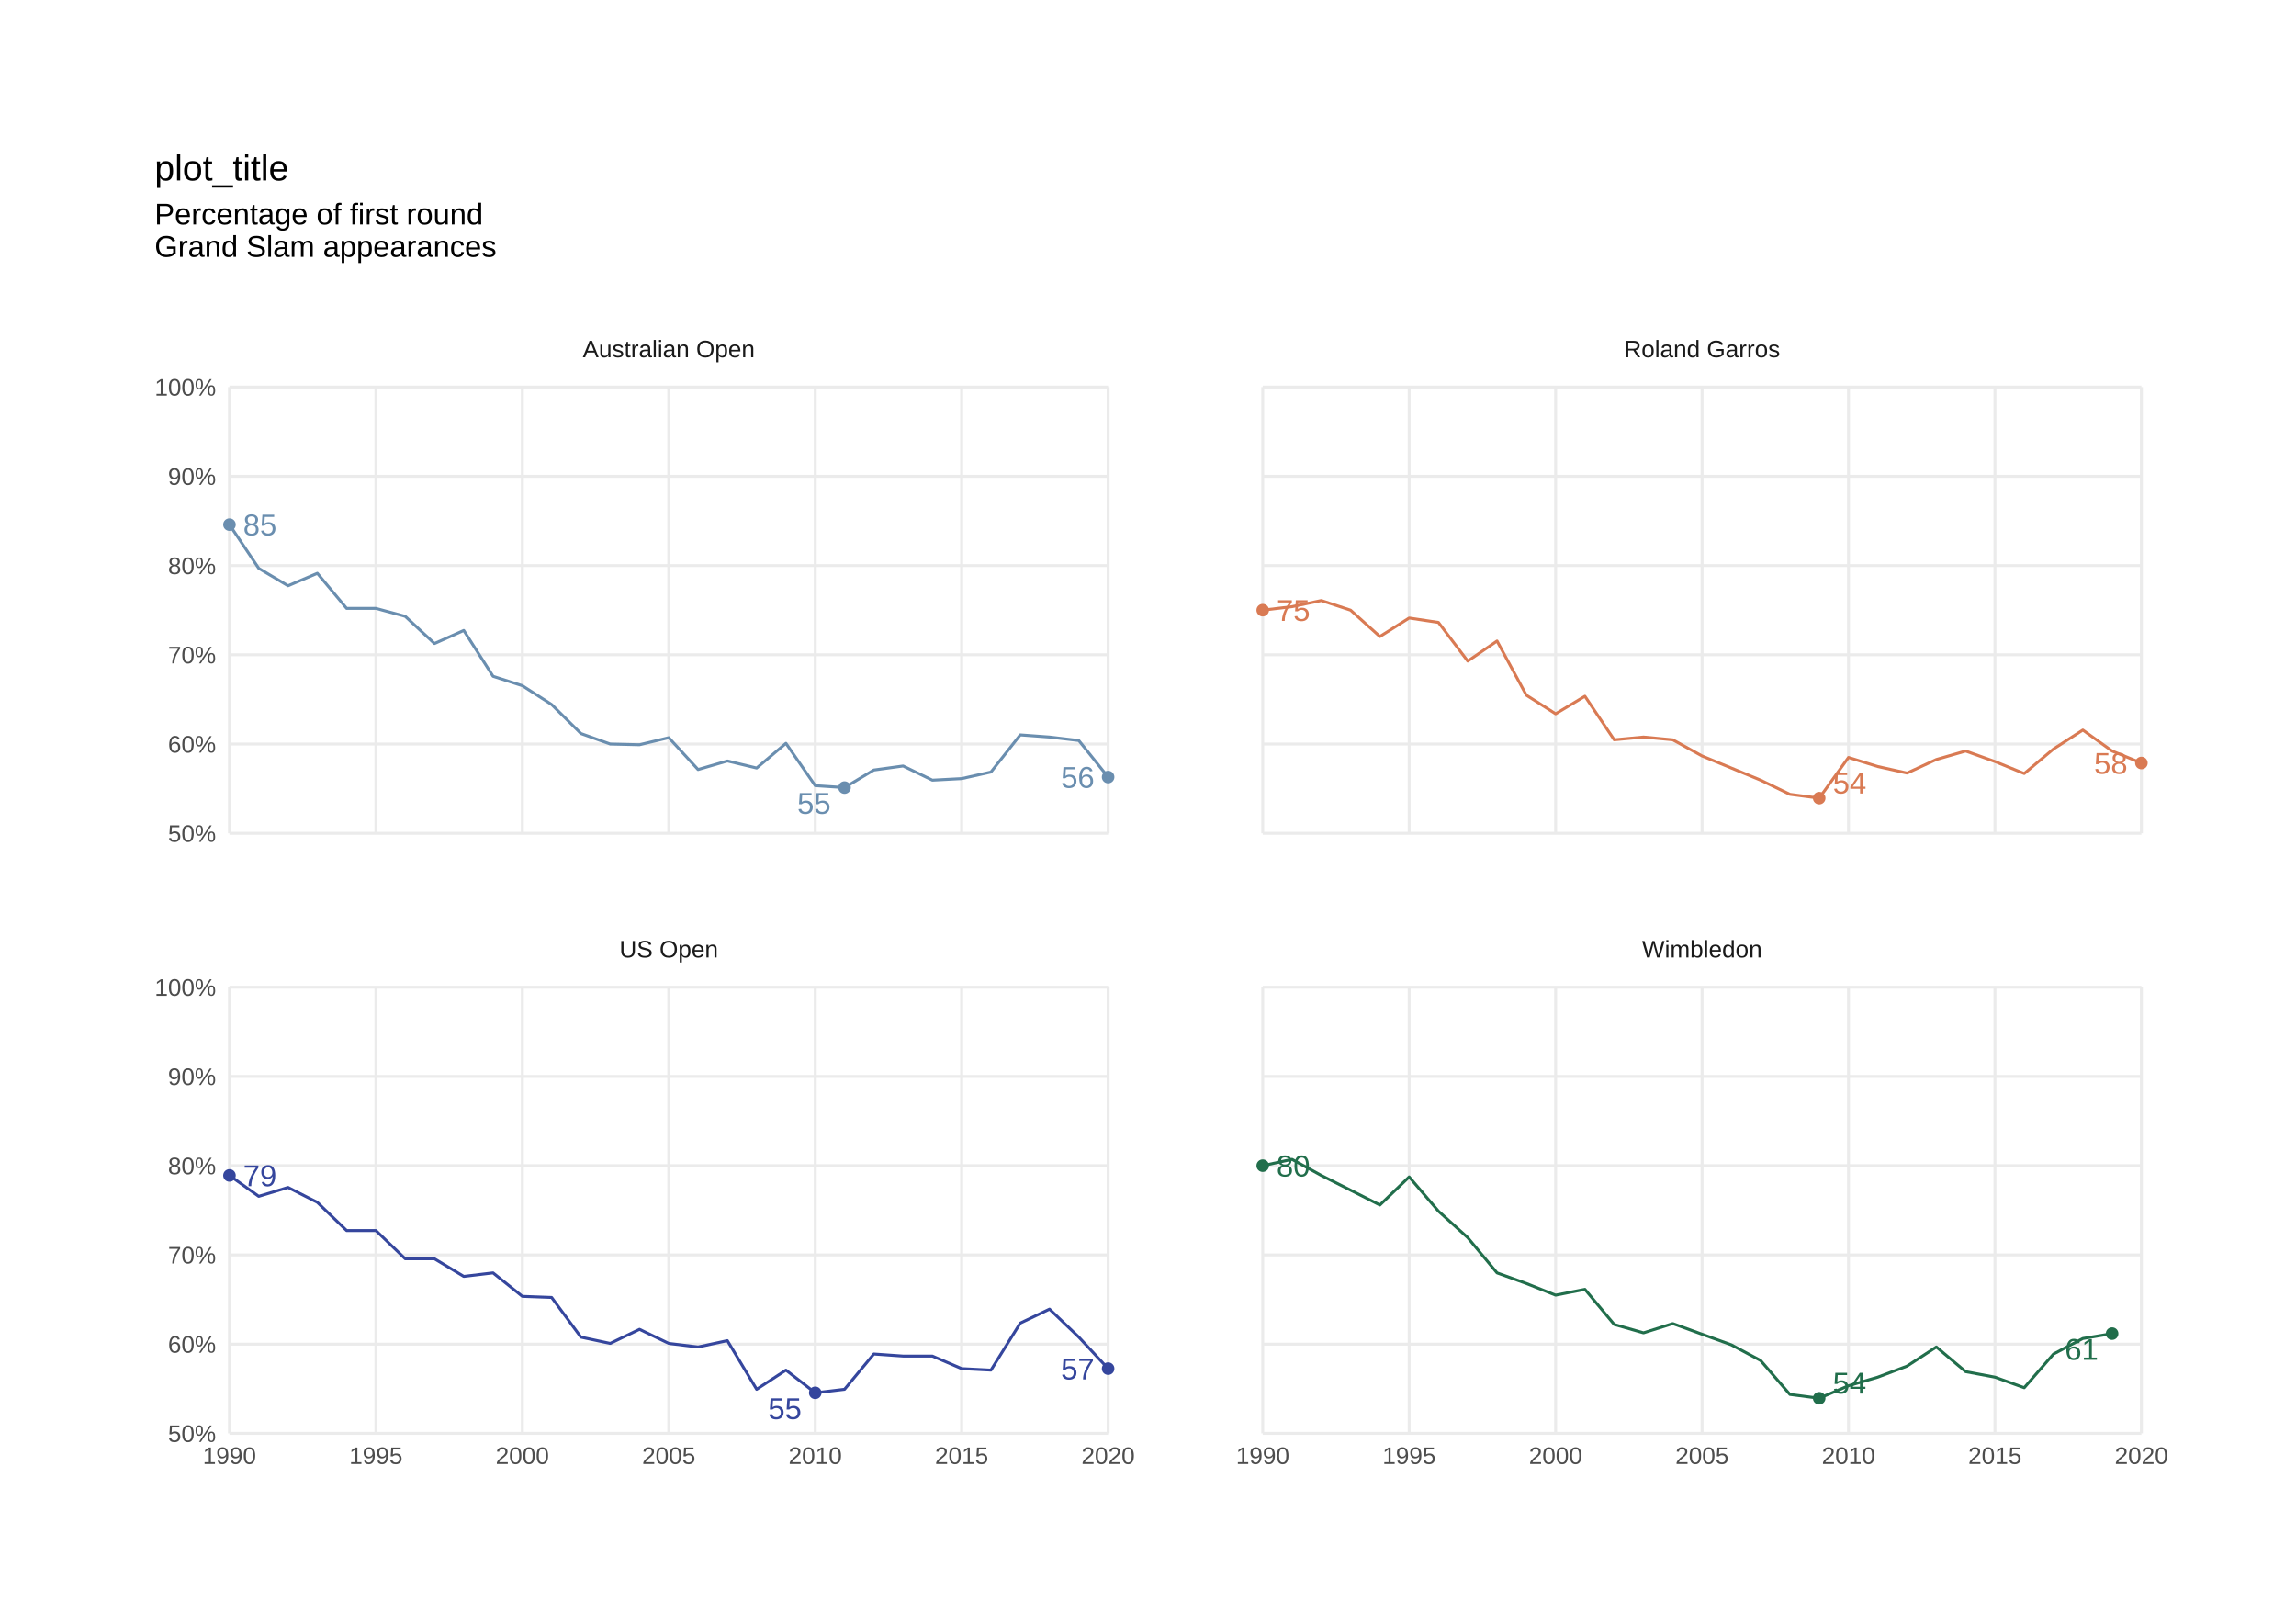
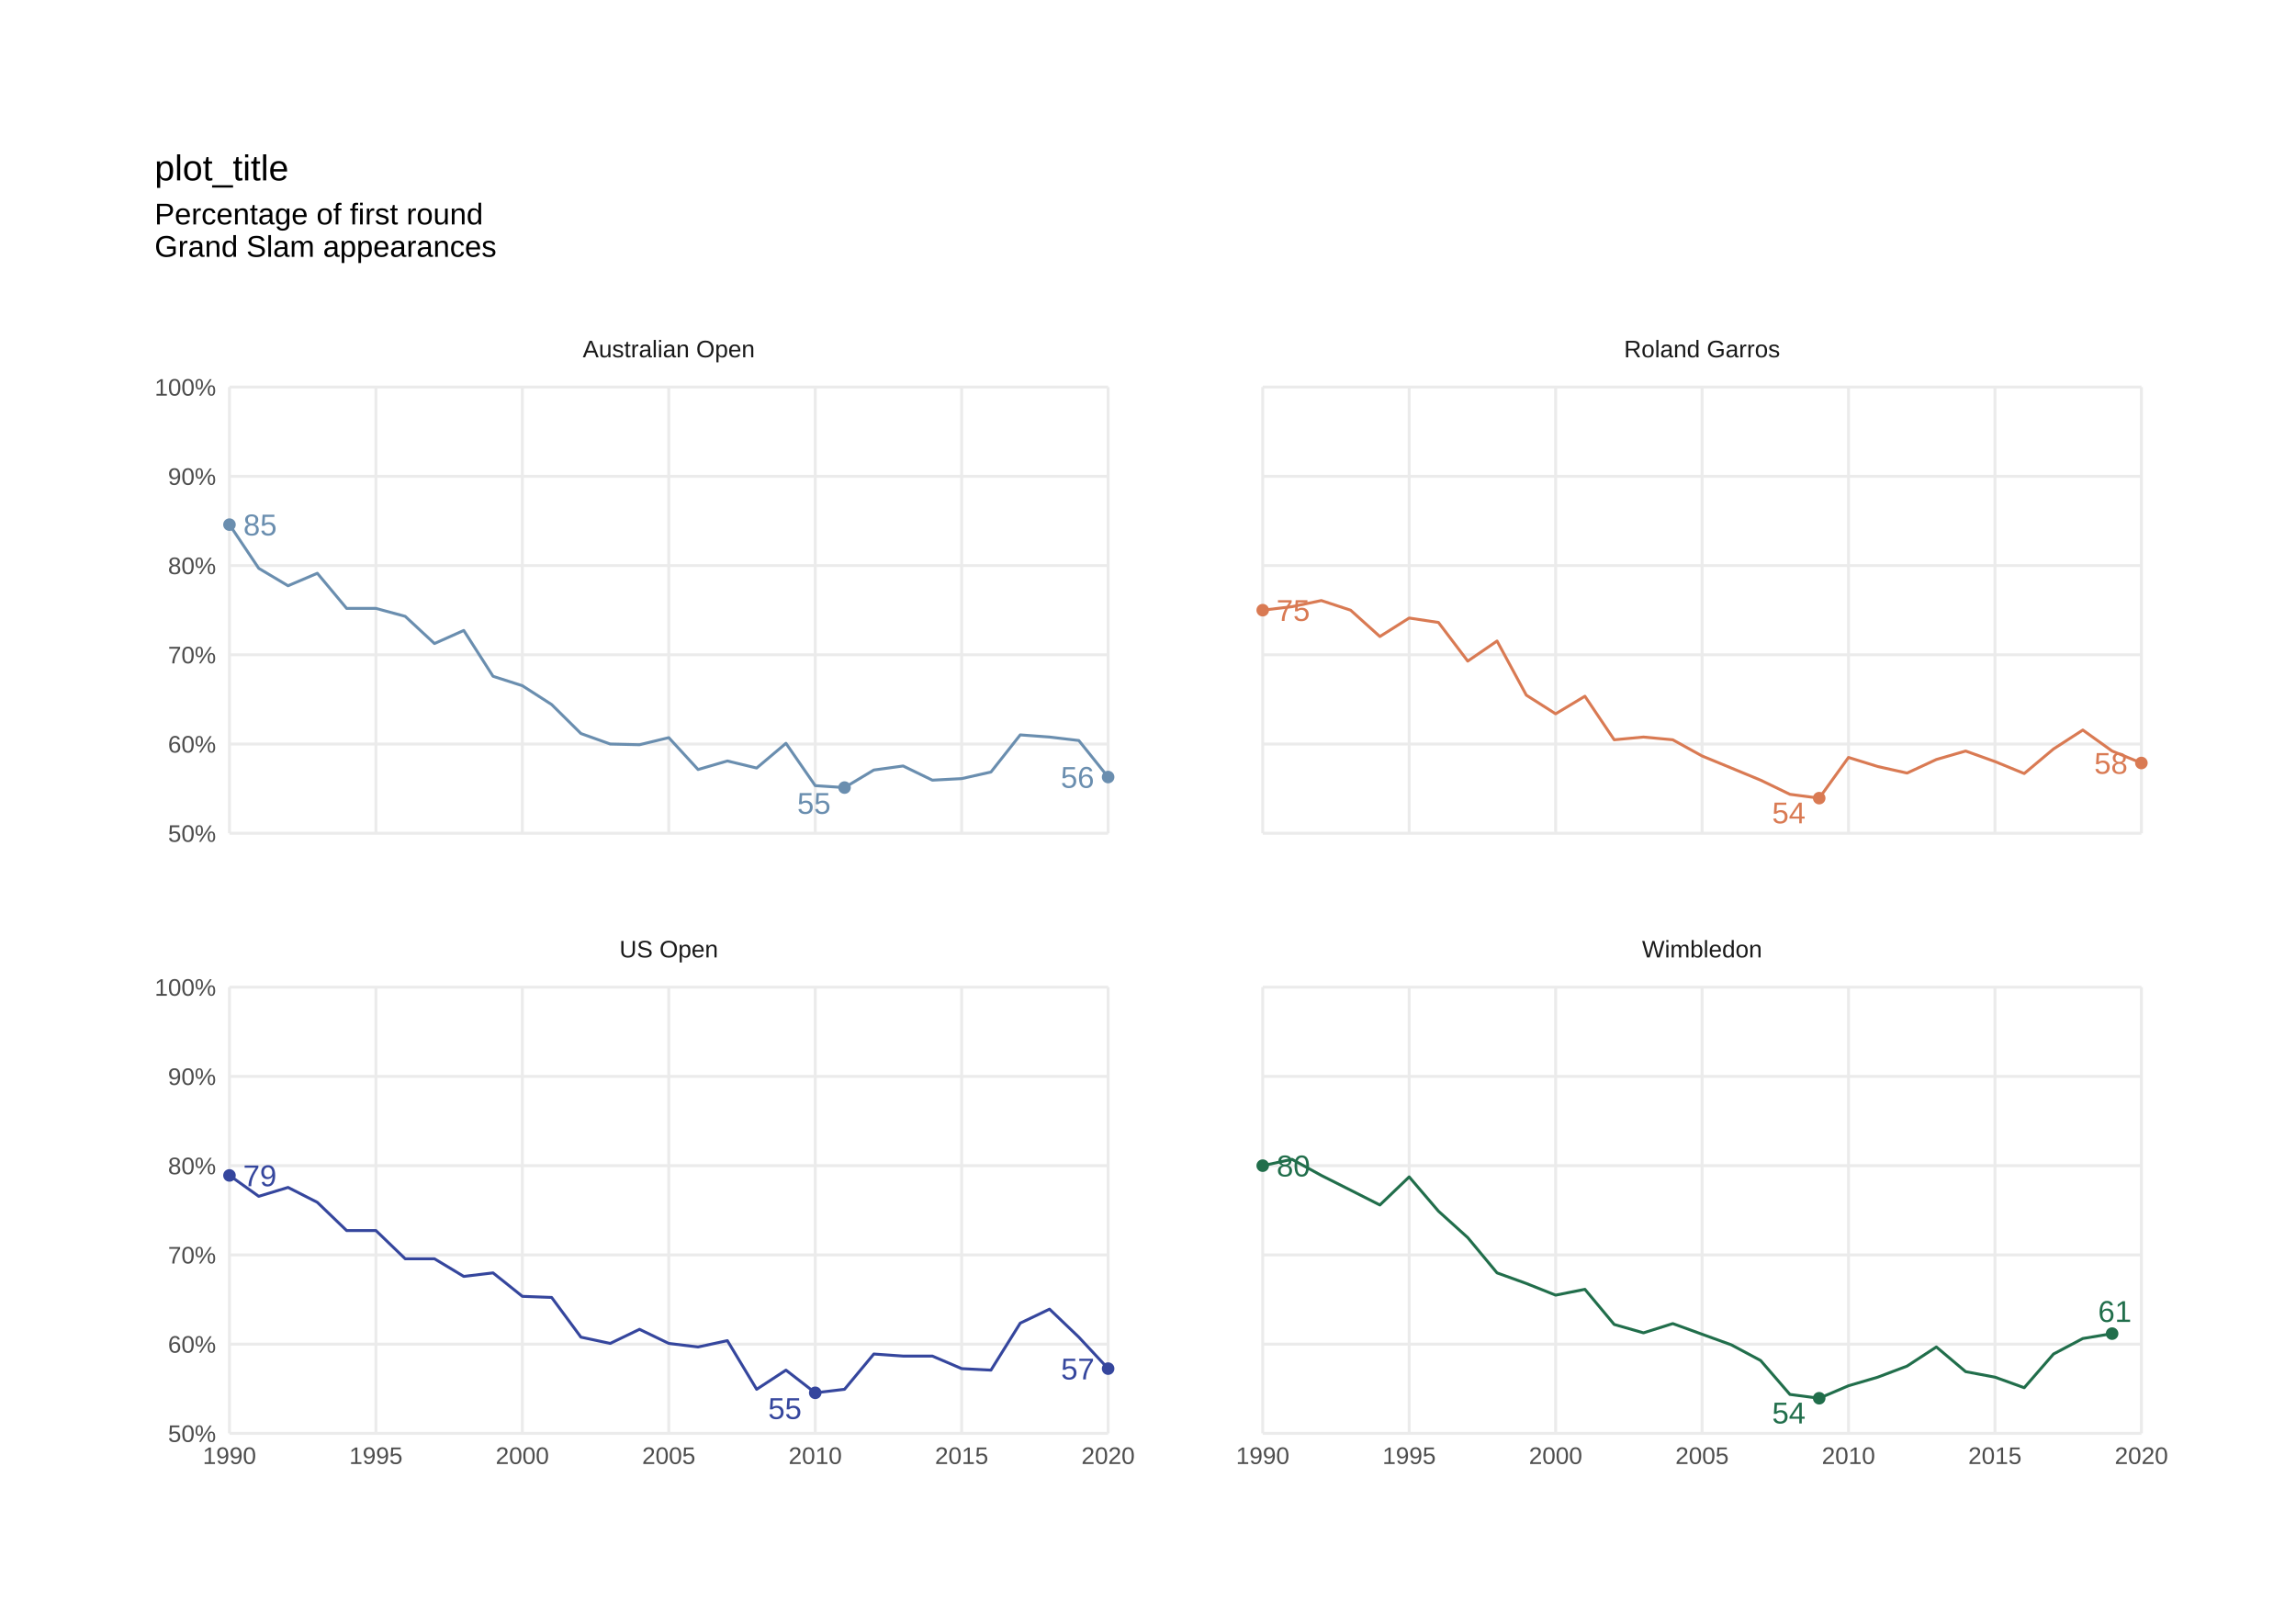
<svg xmlns="http://www.w3.org/2000/svg" class="svglite" width="841.89pt" height="595.28pt" viewBox="0 0 841.89 595.28">
  <defs>
    <style type="text/css">
    .svglite line, .svglite polyline, .svglite polygon, .svglite path, .svglite rect, .svglite circle {
      fill: none;
      stroke: #000000;
      stroke-linecap: round;
      stroke-linejoin: round;
      stroke-miterlimit: 10.00;
    }
    .svglite text {
      white-space: pre;
    }
  </style>
  </defs>
  <rect width="100%" height="100%" style="stroke: none; fill: none;" />
  <defs>
    <clipPath id="cpMC4wMHw4NDEuODl8MC4wMHw1OTUuMjg=">
      <rect x="0.00" y="0.00" width="841.89" height="595.28" />
    </clipPath>
  </defs>
  <g clip-path="url(#cpMC4wMHw4NDEuODl8MC4wMHw1OTUuMjg=)">
    <polyline points="84.14,305.49 406.32,305.49 " style="stroke-width: 1.07; stroke: #EBEBEB; stroke-linecap: butt;" />
    <polyline points="84.14,272.77 406.32,272.77 " style="stroke-width: 1.07; stroke: #EBEBEB; stroke-linecap: butt;" />
    <polyline points="84.14,240.05 406.32,240.05 " style="stroke-width: 1.07; stroke: #EBEBEB; stroke-linecap: butt;" />
    <polyline points="84.14,207.34 406.32,207.34 " style="stroke-width: 1.07; stroke: #EBEBEB; stroke-linecap: butt;" />
    <polyline points="84.14,174.62 406.32,174.62 " style="stroke-width: 1.07; stroke: #EBEBEB; stroke-linecap: butt;" />
    <polyline points="84.14,141.90 406.32,141.90 " style="stroke-width: 1.07; stroke: #EBEBEB; stroke-linecap: butt;" />
    <polyline points="84.14,305.49 84.14,141.90 " style="stroke-width: 1.07; stroke: #EBEBEB; stroke-linecap: butt;" />
    <polyline points="137.84,305.49 137.84,141.90 " style="stroke-width: 1.07; stroke: #EBEBEB; stroke-linecap: butt;" />
    <polyline points="191.53,305.49 191.53,141.90 " style="stroke-width: 1.07; stroke: #EBEBEB; stroke-linecap: butt;" />
    <polyline points="245.23,305.49 245.23,141.90 " style="stroke-width: 1.07; stroke: #EBEBEB; stroke-linecap: butt;" />
    <polyline points="298.93,305.49 298.93,141.90 " style="stroke-width: 1.07; stroke: #EBEBEB; stroke-linecap: butt;" />
    <polyline points="352.62,305.49 352.62,141.90 " style="stroke-width: 1.07; stroke: #EBEBEB; stroke-linecap: butt;" />
    <polyline points="406.32,305.49 406.32,141.90 " style="stroke-width: 1.07; stroke: #EBEBEB; stroke-linecap: butt;" />
    <polyline points="84.14,192.34 94.88,208.36 105.62,214.75 116.36,210.17 127.10,223.05 137.84,223.05 148.58,225.96 159.31,235.93 170.05,231.13 180.79,247.94 191.53,251.39 202.27,258.29 213.01,268.92 223.75,272.77 234.49,273.03 245.23,270.44 255.97,282.12 266.71,278.98 277.45,281.57 288.19,272.51 298.93,288.03 309.67,288.74 320.41,282.30 331.15,280.82 341.88,286.02 352.62,285.45 363.36,283.04 374.10,269.42 384.84,270.21 395.58,271.49 406.32,284.88 " style="stroke-width: 1.07; stroke: #6A8EAF; stroke-linecap: butt;" />
    <circle cx="84.14" cy="192.34" r="1.95" style="stroke-width: 0.71; stroke: #6A8EAF; fill: #6A8EAF;" />
    <circle cx="309.67" cy="288.74" r="1.95" style="stroke-width: 0.71; stroke: #6A8EAF; fill: #6A8EAF;" />
    <circle cx="406.32" cy="284.88" r="1.95" style="stroke-width: 0.71; stroke: #6A8EAF; fill: #6A8EAF;" />
-     <text x="95.30" y="196.28" text-anchor="middle" style="font-size: 11.04px;fill: #6A8EAF; font-family: &quot;Arial&quot;;" textLength="12.27px" lengthAdjust="spacingAndGlyphs">85</text>
-     <text x="298.48" y="298.35" text-anchor="middle" style="font-size: 11.04px;fill: #6A8EAF; font-family: &quot;Arial&quot;;" textLength="12.27px" lengthAdjust="spacingAndGlyphs">55</text>
-     <text x="395.16" y="288.83" text-anchor="middle" style="font-size: 11.04px;fill: #6A8EAF; font-family: &quot;Arial&quot;;" textLength="12.27px" lengthAdjust="spacingAndGlyphs">56</text>
+     <text x="95.37" y="196.29" text-anchor="middle" style="font-size: 11.04px;fill: #6A8EAF; font-family: &quot;Arial&quot;;" textLength="12.27px" lengthAdjust="spacingAndGlyphs">85</text>
+     <text x="298.46" y="298.36" text-anchor="middle" style="font-size: 11.04px;fill: #6A8EAF; font-family: &quot;Arial&quot;;" textLength="12.27px" lengthAdjust="spacingAndGlyphs">55</text>
+     <text x="395.09" y="288.83" text-anchor="middle" style="font-size: 11.04px;fill: #6A8EAF; font-family: &quot;Arial&quot;;" textLength="12.27px" lengthAdjust="spacingAndGlyphs">56</text>
    <polyline points="84.14,525.50 406.32,525.50 " style="stroke-width: 1.07; stroke: #EBEBEB; stroke-linecap: butt;" />
    <polyline points="84.14,492.78 406.32,492.78 " style="stroke-width: 1.07; stroke: #EBEBEB; stroke-linecap: butt;" />
    <polyline points="84.14,460.07 406.32,460.07 " style="stroke-width: 1.07; stroke: #EBEBEB; stroke-linecap: butt;" />
    <polyline points="84.14,427.35 406.32,427.35 " style="stroke-width: 1.07; stroke: #EBEBEB; stroke-linecap: butt;" />
    <polyline points="84.14,394.63 406.32,394.63 " style="stroke-width: 1.07; stroke: #EBEBEB; stroke-linecap: butt;" />
    <polyline points="84.14,361.91 406.32,361.91 " style="stroke-width: 1.07; stroke: #EBEBEB; stroke-linecap: butt;" />
    <polyline points="84.14,525.50 84.14,361.91 " style="stroke-width: 1.07; stroke: #EBEBEB; stroke-linecap: butt;" />
    <polyline points="137.84,525.50 137.84,361.91 " style="stroke-width: 1.07; stroke: #EBEBEB; stroke-linecap: butt;" />
    <polyline points="191.53,525.50 191.53,361.91 " style="stroke-width: 1.07; stroke: #EBEBEB; stroke-linecap: butt;" />
    <polyline points="245.23,525.50 245.23,361.91 " style="stroke-width: 1.07; stroke: #EBEBEB; stroke-linecap: butt;" />
    <polyline points="298.93,525.50 298.93,361.91 " style="stroke-width: 1.07; stroke: #EBEBEB; stroke-linecap: butt;" />
    <polyline points="352.62,525.50 352.62,361.91 " style="stroke-width: 1.07; stroke: #EBEBEB; stroke-linecap: butt;" />
    <polyline points="406.32,525.50 406.32,361.91 " style="stroke-width: 1.07; stroke: #EBEBEB; stroke-linecap: butt;" />
    <polyline points="84.14,430.93 94.88,438.59 105.62,435.33 116.36,440.80 127.10,451.14 137.84,451.14 148.58,461.49 159.31,461.49 170.05,467.95 180.79,466.66 191.53,475.26 202.27,475.66 213.01,490.22 223.75,492.52 234.49,487.35 245.23,492.52 255.97,493.82 266.71,491.50 277.45,509.34 288.19,502.31 298.93,510.63 309.67,509.34 320.41,496.40 331.15,497.16 341.88,497.16 352.62,501.76 363.36,502.31 374.10,485.08 384.84,479.95 395.58,490.22 406.32,501.76 " style="stroke-width: 1.07; stroke: #35469D; stroke-linecap: butt;" />
    <circle cx="84.14" cy="430.93" r="1.95" style="stroke-width: 0.71; stroke: #35469D; fill: #35469D;" />
    <circle cx="298.93" cy="510.63" r="1.95" style="stroke-width: 0.71; stroke: #35469D; fill: #35469D;" />
    <circle cx="406.32" cy="501.76" r="1.95" style="stroke-width: 0.71; stroke: #35469D; fill: #35469D;" />
-     <text x="95.30" y="434.87" text-anchor="middle" style="font-size: 11.04px;fill: #35469D; font-family: &quot;Arial&quot;;" textLength="12.27px" lengthAdjust="spacingAndGlyphs">79</text>
-     <text x="287.78" y="520.26" text-anchor="middle" style="font-size: 11.04px;fill: #35469D; font-family: &quot;Arial&quot;;" textLength="12.27px" lengthAdjust="spacingAndGlyphs">55</text>
-     <text x="395.16" y="505.71" text-anchor="middle" style="font-size: 11.04px;fill: #35469D; font-family: &quot;Arial&quot;;" textLength="12.27px" lengthAdjust="spacingAndGlyphs">57</text>
+     <text x="95.28" y="434.88" text-anchor="middle" style="font-size: 11.04px;fill: #35469D; font-family: &quot;Arial&quot;;" textLength="12.27px" lengthAdjust="spacingAndGlyphs">79</text>
+     <text x="287.79" y="520.21" text-anchor="middle" style="font-size: 11.04px;fill: #35469D; font-family: &quot;Arial&quot;;" textLength="12.27px" lengthAdjust="spacingAndGlyphs">55</text>
+     <text x="395.18" y="505.72" text-anchor="middle" style="font-size: 11.04px;fill: #35469D; font-family: &quot;Arial&quot;;" textLength="12.27px" lengthAdjust="spacingAndGlyphs">57</text>
    <polyline points="463.01,305.49 785.20,305.49 " style="stroke-width: 1.07; stroke: #EBEBEB; stroke-linecap: butt;" />
    <polyline points="463.01,272.77 785.20,272.77 " style="stroke-width: 1.07; stroke: #EBEBEB; stroke-linecap: butt;" />
    <polyline points="463.01,240.05 785.20,240.05 " style="stroke-width: 1.07; stroke: #EBEBEB; stroke-linecap: butt;" />
    <polyline points="463.01,207.34 785.20,207.34 " style="stroke-width: 1.07; stroke: #EBEBEB; stroke-linecap: butt;" />
    <polyline points="463.01,174.62 785.20,174.62 " style="stroke-width: 1.07; stroke: #EBEBEB; stroke-linecap: butt;" />
    <polyline points="463.01,141.90 785.20,141.90 " style="stroke-width: 1.07; stroke: #EBEBEB; stroke-linecap: butt;" />
    <polyline points="463.01,305.49 463.01,141.90 " style="stroke-width: 1.07; stroke: #EBEBEB; stroke-linecap: butt;" />
    <polyline points="516.71,305.49 516.71,141.90 " style="stroke-width: 1.07; stroke: #EBEBEB; stroke-linecap: butt;" />
    <polyline points="570.41,305.49 570.41,141.90 " style="stroke-width: 1.07; stroke: #EBEBEB; stroke-linecap: butt;" />
    <polyline points="624.11,305.49 624.11,141.90 " style="stroke-width: 1.07; stroke: #EBEBEB; stroke-linecap: butt;" />
    <polyline points="677.80,305.49 677.80,141.90 " style="stroke-width: 1.07; stroke: #EBEBEB; stroke-linecap: butt;" />
    <polyline points="731.50,305.49 731.50,141.90 " style="stroke-width: 1.07; stroke: #EBEBEB; stroke-linecap: butt;" />
    <polyline points="785.20,305.49 785.20,141.90 " style="stroke-width: 1.07; stroke: #EBEBEB; stroke-linecap: butt;" />
    <polyline points="463.01,223.70 473.75,222.42 484.49,220.17 495.23,223.70 505.97,233.36 516.71,226.58 527.45,228.20 538.19,242.37 548.93,235.01 559.67,254.86 570.41,261.69 581.15,255.25 591.89,271.22 602.63,270.21 613.37,271.22 624.11,277.15 634.84,281.57 645.58,286.02 656.32,291.21 667.06,292.61 677.80,277.69 688.54,281.02 699.28,283.42 710.02,278.44 720.76,275.34 731.50,279.19 742.24,283.59 752.98,274.58 763.72,267.64 774.46,275.34 785.20,279.73 " style="stroke-width: 1.07; stroke: #D97A53; stroke-linecap: butt;" />
    <circle cx="463.01" cy="223.70" r="1.95" style="stroke-width: 0.71; stroke: #D97A53; fill: #D97A53;" />
    <circle cx="667.06" cy="292.61" r="1.95" style="stroke-width: 0.71; stroke: #D97A53; fill: #D97A53;" />
    <circle cx="785.20" cy="279.73" r="1.95" style="stroke-width: 0.71; stroke: #D97A53; fill: #D97A53;" />
-     <text x="474.23" y="227.65" text-anchor="middle" style="font-size: 11.04px;fill: #D97A53; font-family: &quot;Arial&quot;;" textLength="12.27px" lengthAdjust="spacingAndGlyphs">75</text>
-     <text x="678.22" y="290.91" text-anchor="middle" style="font-size: 11.04px;fill: #D97A53; font-family: &quot;Arial&quot;;" textLength="12.27px" lengthAdjust="spacingAndGlyphs">54</text>
-     <text x="773.98" y="283.68" text-anchor="middle" style="font-size: 11.04px;fill: #D97A53; font-family: &quot;Arial&quot;;" textLength="12.27px" lengthAdjust="spacingAndGlyphs">58</text>
+     <text x="474.17" y="227.64" text-anchor="middle" style="font-size: 11.04px;fill: #D97A53; font-family: &quot;Arial&quot;;" textLength="12.27px" lengthAdjust="spacingAndGlyphs">75</text>
+     <text x="655.91" y="301.84" text-anchor="middle" style="font-size: 11.04px;fill: #D97A53; font-family: &quot;Arial&quot;;" textLength="12.27px" lengthAdjust="spacingAndGlyphs">54</text>
+     <text x="774.04" y="283.68" text-anchor="middle" style="font-size: 11.04px;fill: #D97A53; font-family: &quot;Arial&quot;;" textLength="12.27px" lengthAdjust="spacingAndGlyphs">58</text>
    <polyline points="463.01,525.50 785.20,525.50 " style="stroke-width: 1.07; stroke: #EBEBEB; stroke-linecap: butt;" />
    <polyline points="463.01,492.78 785.20,492.78 " style="stroke-width: 1.07; stroke: #EBEBEB; stroke-linecap: butt;" />
    <polyline points="463.01,460.07 785.20,460.07 " style="stroke-width: 1.07; stroke: #EBEBEB; stroke-linecap: butt;" />
    <polyline points="463.01,427.35 785.20,427.35 " style="stroke-width: 1.07; stroke: #EBEBEB; stroke-linecap: butt;" />
    <polyline points="463.01,394.63 785.20,394.63 " style="stroke-width: 1.07; stroke: #EBEBEB; stroke-linecap: butt;" />
    <polyline points="463.01,361.91 785.20,361.91 " style="stroke-width: 1.07; stroke: #EBEBEB; stroke-linecap: butt;" />
    <polyline points="463.01,525.50 463.01,361.91 " style="stroke-width: 1.07; stroke: #EBEBEB; stroke-linecap: butt;" />
    <polyline points="516.71,525.50 516.71,361.91 " style="stroke-width: 1.07; stroke: #EBEBEB; stroke-linecap: butt;" />
    <polyline points="570.41,525.50 570.41,361.91 " style="stroke-width: 1.07; stroke: #EBEBEB; stroke-linecap: butt;" />
    <polyline points="624.11,525.50 624.11,361.91 " style="stroke-width: 1.07; stroke: #EBEBEB; stroke-linecap: butt;" />
    <polyline points="677.80,525.50 677.80,361.91 " style="stroke-width: 1.07; stroke: #EBEBEB; stroke-linecap: butt;" />
    <polyline points="731.50,525.50 731.50,361.91 " style="stroke-width: 1.07; stroke: #EBEBEB; stroke-linecap: butt;" />
    <polyline points="785.20,525.50 785.20,361.91 " style="stroke-width: 1.07; stroke: #EBEBEB; stroke-linecap: butt;" />
    <polyline points="463.01,427.35 473.75,425.03 484.49,430.93 495.23,436.33 505.97,441.77 516.71,431.47 527.45,444.03 538.19,453.73 548.93,466.66 559.67,470.54 570.41,474.82 581.15,472.69 591.89,485.57 602.63,488.64 613.37,485.25 624.11,489.15 634.84,493.04 645.58,498.78 656.32,511.22 667.06,512.62 677.80,508.04 688.54,504.89 699.28,500.83 710.02,493.82 720.76,502.87 731.50,504.89 742.24,508.76 752.98,496.40 763.72,490.72 774.46,488.93 " style="stroke-width: 1.07; stroke: #216E4B; stroke-linecap: butt;" />
    <circle cx="463.01" cy="427.35" r="1.95" style="stroke-width: 0.71; stroke: #216E4B; fill: #216E4B;" />
    <circle cx="667.06" cy="512.62" r="1.95" style="stroke-width: 0.71; stroke: #216E4B; fill: #216E4B;" />
    <circle cx="774.46" cy="488.93" r="1.95" style="stroke-width: 0.71; stroke: #216E4B; fill: #216E4B;" />
-     <text x="474.22" y="431.30" text-anchor="middle" style="font-size: 11.04px;fill: #216E4B; font-family: &quot;Arial&quot;;" textLength="12.27px" lengthAdjust="spacingAndGlyphs">80</text>
-     <text x="678.19" y="510.90" text-anchor="middle" style="font-size: 11.04px;fill: #216E4B; font-family: &quot;Arial&quot;;" textLength="12.27px" lengthAdjust="spacingAndGlyphs">54</text>
-     <text x="763.27" y="498.54" text-anchor="middle" style="font-size: 11.04px;fill: #216E4B; font-family: &quot;Arial&quot;;" textLength="12.27px" lengthAdjust="spacingAndGlyphs">61</text>
+     <text x="474.25" y="431.30" text-anchor="middle" style="font-size: 11.04px;fill: #216E4B; font-family: &quot;Arial&quot;;" textLength="12.27px" lengthAdjust="spacingAndGlyphs">80</text>
+     <text x="655.92" y="521.85" text-anchor="middle" style="font-size: 11.04px;fill: #216E4B; font-family: &quot;Arial&quot;;" textLength="12.27px" lengthAdjust="spacingAndGlyphs">54</text>
+     <text x="775.45" y="484.64" text-anchor="middle" style="font-size: 11.04px;fill: #216E4B; font-family: &quot;Arial&quot;;" textLength="12.27px" lengthAdjust="spacingAndGlyphs">61</text>
  </g>
  <defs>
    <clipPath id="cpODQuMTR8NDA2LjMyfDMzMy44NHwzNjEuOTE=">
      <rect x="84.14" y="333.84" width="322.18" height="28.08" />
    </clipPath>
  </defs>
  <g clip-path="url(#cpODQuMTR8NDA2LjMyfDMzMy44NHwzNjEuOTE=)">
    <text x="245.23" y="351.02" text-anchor="middle" style="font-size: 8.80px;fill: #1A1A1A; font-family: &quot;Arial&quot;;" textLength="36.20px" lengthAdjust="spacingAndGlyphs">US Open</text>
  </g>
  <g clip-path="url(#cpMC4wMHw4NDEuODl8MC4wMHw1OTUuMjg=)">
</g>
  <defs>
    <clipPath id="cpNDYzLjAxfDc4NS4yMHwzMzMuODR8MzYxLjkx">
      <rect x="463.01" y="333.84" width="322.18" height="28.08" />
    </clipPath>
  </defs>
  <g clip-path="url(#cpNDYzLjAxfDc4NS4yMHwzMzMuODR8MzYxLjkx)">
    <text x="624.11" y="351.02" text-anchor="middle" style="font-size: 8.80px;fill: #1A1A1A; font-family: &quot;Arial&quot;;" textLength="44.01px" lengthAdjust="spacingAndGlyphs">Wimbledon</text>
  </g>
  <g clip-path="url(#cpMC4wMHw4NDEuODl8MC4wMHw1OTUuMjg=)">
</g>
  <defs>
    <clipPath id="cpODQuMTR8NDA2LjMyfDExMy44M3wxNDEuOTA=">
      <rect x="84.14" y="113.83" width="322.18" height="28.08" />
    </clipPath>
  </defs>
  <g clip-path="url(#cpODQuMTR8NDA2LjMyfDExMy44M3wxNDEuOTA=)">
    <text x="245.23" y="131.01" text-anchor="middle" style="font-size: 8.80px;fill: #1A1A1A; font-family: &quot;Arial&quot;;" textLength="63.12px" lengthAdjust="spacingAndGlyphs">Australian Open</text>
  </g>
  <g clip-path="url(#cpMC4wMHw4NDEuODl8MC4wMHw1OTUuMjg=)">
</g>
  <defs>
    <clipPath id="cpNDYzLjAxfDc4NS4yMHwxMTMuODN8MTQxLjkw">
      <rect x="463.01" y="113.83" width="322.18" height="28.08" />
    </clipPath>
  </defs>
  <g clip-path="url(#cpNDYzLjAxfDc4NS4yMHwxMTMuODN8MTQxLjkw)">
    <text x="624.11" y="131.01" text-anchor="middle" style="font-size: 8.80px;fill: #1A1A1A; font-family: &quot;Arial&quot;;" textLength="57.23px" lengthAdjust="spacingAndGlyphs">Roland Garros</text>
  </g>
  <g clip-path="url(#cpMC4wMHw4NDEuODl8MC4wMHw1OTUuMjg=)">
    <text x="84.14" y="536.73" text-anchor="middle" style="font-size: 8.80px;fill: #4D4D4D; font-family: &quot;Arial&quot;;" textLength="19.58px" lengthAdjust="spacingAndGlyphs">1990</text>
    <text x="137.84" y="536.73" text-anchor="middle" style="font-size: 8.80px;fill: #4D4D4D; font-family: &quot;Arial&quot;;" textLength="19.58px" lengthAdjust="spacingAndGlyphs">1995</text>
    <text x="191.53" y="536.73" text-anchor="middle" style="font-size: 8.80px;fill: #4D4D4D; font-family: &quot;Arial&quot;;" textLength="19.58px" lengthAdjust="spacingAndGlyphs">2000</text>
    <text x="245.23" y="536.73" text-anchor="middle" style="font-size: 8.80px;fill: #4D4D4D; font-family: &quot;Arial&quot;;" textLength="19.58px" lengthAdjust="spacingAndGlyphs">2005</text>
    <text x="298.93" y="536.73" text-anchor="middle" style="font-size: 8.80px;fill: #4D4D4D; font-family: &quot;Arial&quot;;" textLength="19.58px" lengthAdjust="spacingAndGlyphs">2010</text>
    <text x="352.62" y="536.73" text-anchor="middle" style="font-size: 8.80px;fill: #4D4D4D; font-family: &quot;Arial&quot;;" textLength="19.58px" lengthAdjust="spacingAndGlyphs">2015</text>
    <text x="406.32" y="536.73" text-anchor="middle" style="font-size: 8.80px;fill: #4D4D4D; font-family: &quot;Arial&quot;;" textLength="19.58px" lengthAdjust="spacingAndGlyphs">2020</text>
    <text x="463.01" y="536.73" text-anchor="middle" style="font-size: 8.80px;fill: #4D4D4D; font-family: &quot;Arial&quot;;" textLength="19.58px" lengthAdjust="spacingAndGlyphs">1990</text>
    <text x="516.71" y="536.73" text-anchor="middle" style="font-size: 8.80px;fill: #4D4D4D; font-family: &quot;Arial&quot;;" textLength="19.58px" lengthAdjust="spacingAndGlyphs">1995</text>
    <text x="570.41" y="536.73" text-anchor="middle" style="font-size: 8.80px;fill: #4D4D4D; font-family: &quot;Arial&quot;;" textLength="19.58px" lengthAdjust="spacingAndGlyphs">2000</text>
    <text x="624.11" y="536.73" text-anchor="middle" style="font-size: 8.80px;fill: #4D4D4D; font-family: &quot;Arial&quot;;" textLength="19.58px" lengthAdjust="spacingAndGlyphs">2005</text>
    <text x="677.80" y="536.73" text-anchor="middle" style="font-size: 8.80px;fill: #4D4D4D; font-family: &quot;Arial&quot;;" textLength="19.58px" lengthAdjust="spacingAndGlyphs">2010</text>
    <text x="731.50" y="536.73" text-anchor="middle" style="font-size: 8.80px;fill: #4D4D4D; font-family: &quot;Arial&quot;;" textLength="19.58px" lengthAdjust="spacingAndGlyphs">2015</text>
    <text x="785.20" y="536.73" text-anchor="middle" style="font-size: 8.80px;fill: #4D4D4D; font-family: &quot;Arial&quot;;" textLength="19.58px" lengthAdjust="spacingAndGlyphs">2020</text>
    <text x="79.21" y="308.64" text-anchor="end" style="font-size: 8.80px;fill: #4D4D4D; font-family: &quot;Arial&quot;;" textLength="17.62px" lengthAdjust="spacingAndGlyphs">50%</text>
    <text x="79.21" y="275.92" text-anchor="end" style="font-size: 8.80px;fill: #4D4D4D; font-family: &quot;Arial&quot;;" textLength="17.62px" lengthAdjust="spacingAndGlyphs">60%</text>
    <text x="79.21" y="243.20" text-anchor="end" style="font-size: 8.80px;fill: #4D4D4D; font-family: &quot;Arial&quot;;" textLength="17.62px" lengthAdjust="spacingAndGlyphs">70%</text>
    <text x="79.21" y="210.49" text-anchor="end" style="font-size: 8.80px;fill: #4D4D4D; font-family: &quot;Arial&quot;;" textLength="17.62px" lengthAdjust="spacingAndGlyphs">80%</text>
    <text x="79.21" y="177.77" text-anchor="end" style="font-size: 8.80px;fill: #4D4D4D; font-family: &quot;Arial&quot;;" textLength="17.62px" lengthAdjust="spacingAndGlyphs">90%</text>
    <text x="79.21" y="145.05" text-anchor="end" style="font-size: 8.80px;fill: #4D4D4D; font-family: &quot;Arial&quot;;" textLength="22.51px" lengthAdjust="spacingAndGlyphs">100%</text>
    <text x="79.21" y="528.65" text-anchor="end" style="font-size: 8.80px;fill: #4D4D4D; font-family: &quot;Arial&quot;;" textLength="17.62px" lengthAdjust="spacingAndGlyphs">50%</text>
    <text x="79.21" y="495.93" text-anchor="end" style="font-size: 8.80px;fill: #4D4D4D; font-family: &quot;Arial&quot;;" textLength="17.62px" lengthAdjust="spacingAndGlyphs">60%</text>
    <text x="79.21" y="463.22" text-anchor="end" style="font-size: 8.80px;fill: #4D4D4D; font-family: &quot;Arial&quot;;" textLength="17.62px" lengthAdjust="spacingAndGlyphs">70%</text>
    <text x="79.21" y="430.50" text-anchor="end" style="font-size: 8.80px;fill: #4D4D4D; font-family: &quot;Arial&quot;;" textLength="17.62px" lengthAdjust="spacingAndGlyphs">80%</text>
    <text x="79.21" y="397.78" text-anchor="end" style="font-size: 8.80px;fill: #4D4D4D; font-family: &quot;Arial&quot;;" textLength="17.62px" lengthAdjust="spacingAndGlyphs">90%</text>
    <text x="79.21" y="365.06" text-anchor="end" style="font-size: 8.80px;fill: #4D4D4D; font-family: &quot;Arial&quot;;" textLength="22.51px" lengthAdjust="spacingAndGlyphs">100%</text>
    <text x="56.69" y="82.27" style="font-size: 11.00px; font-family: &quot;Arial&quot;;" textLength="120.51px" lengthAdjust="spacingAndGlyphs">Percentage of first round</text>
    <text x="56.69" y="94.15" style="font-size: 11.00px; font-family: &quot;Arial&quot;;" textLength="125.40px" lengthAdjust="spacingAndGlyphs">Grand Slam appearances</text>
    <text x="56.69" y="106.03" style="font-size: 11.00px; font-family: &quot;Arial&quot;;" textLength="0.00px" lengthAdjust="spacingAndGlyphs" />
    <text x="56.69" y="66.14" style="font-size: 13.20px; font-family: &quot;Arial&quot;;" textLength="49.13px" lengthAdjust="spacingAndGlyphs">plot_title</text>
  </g>
</svg>
